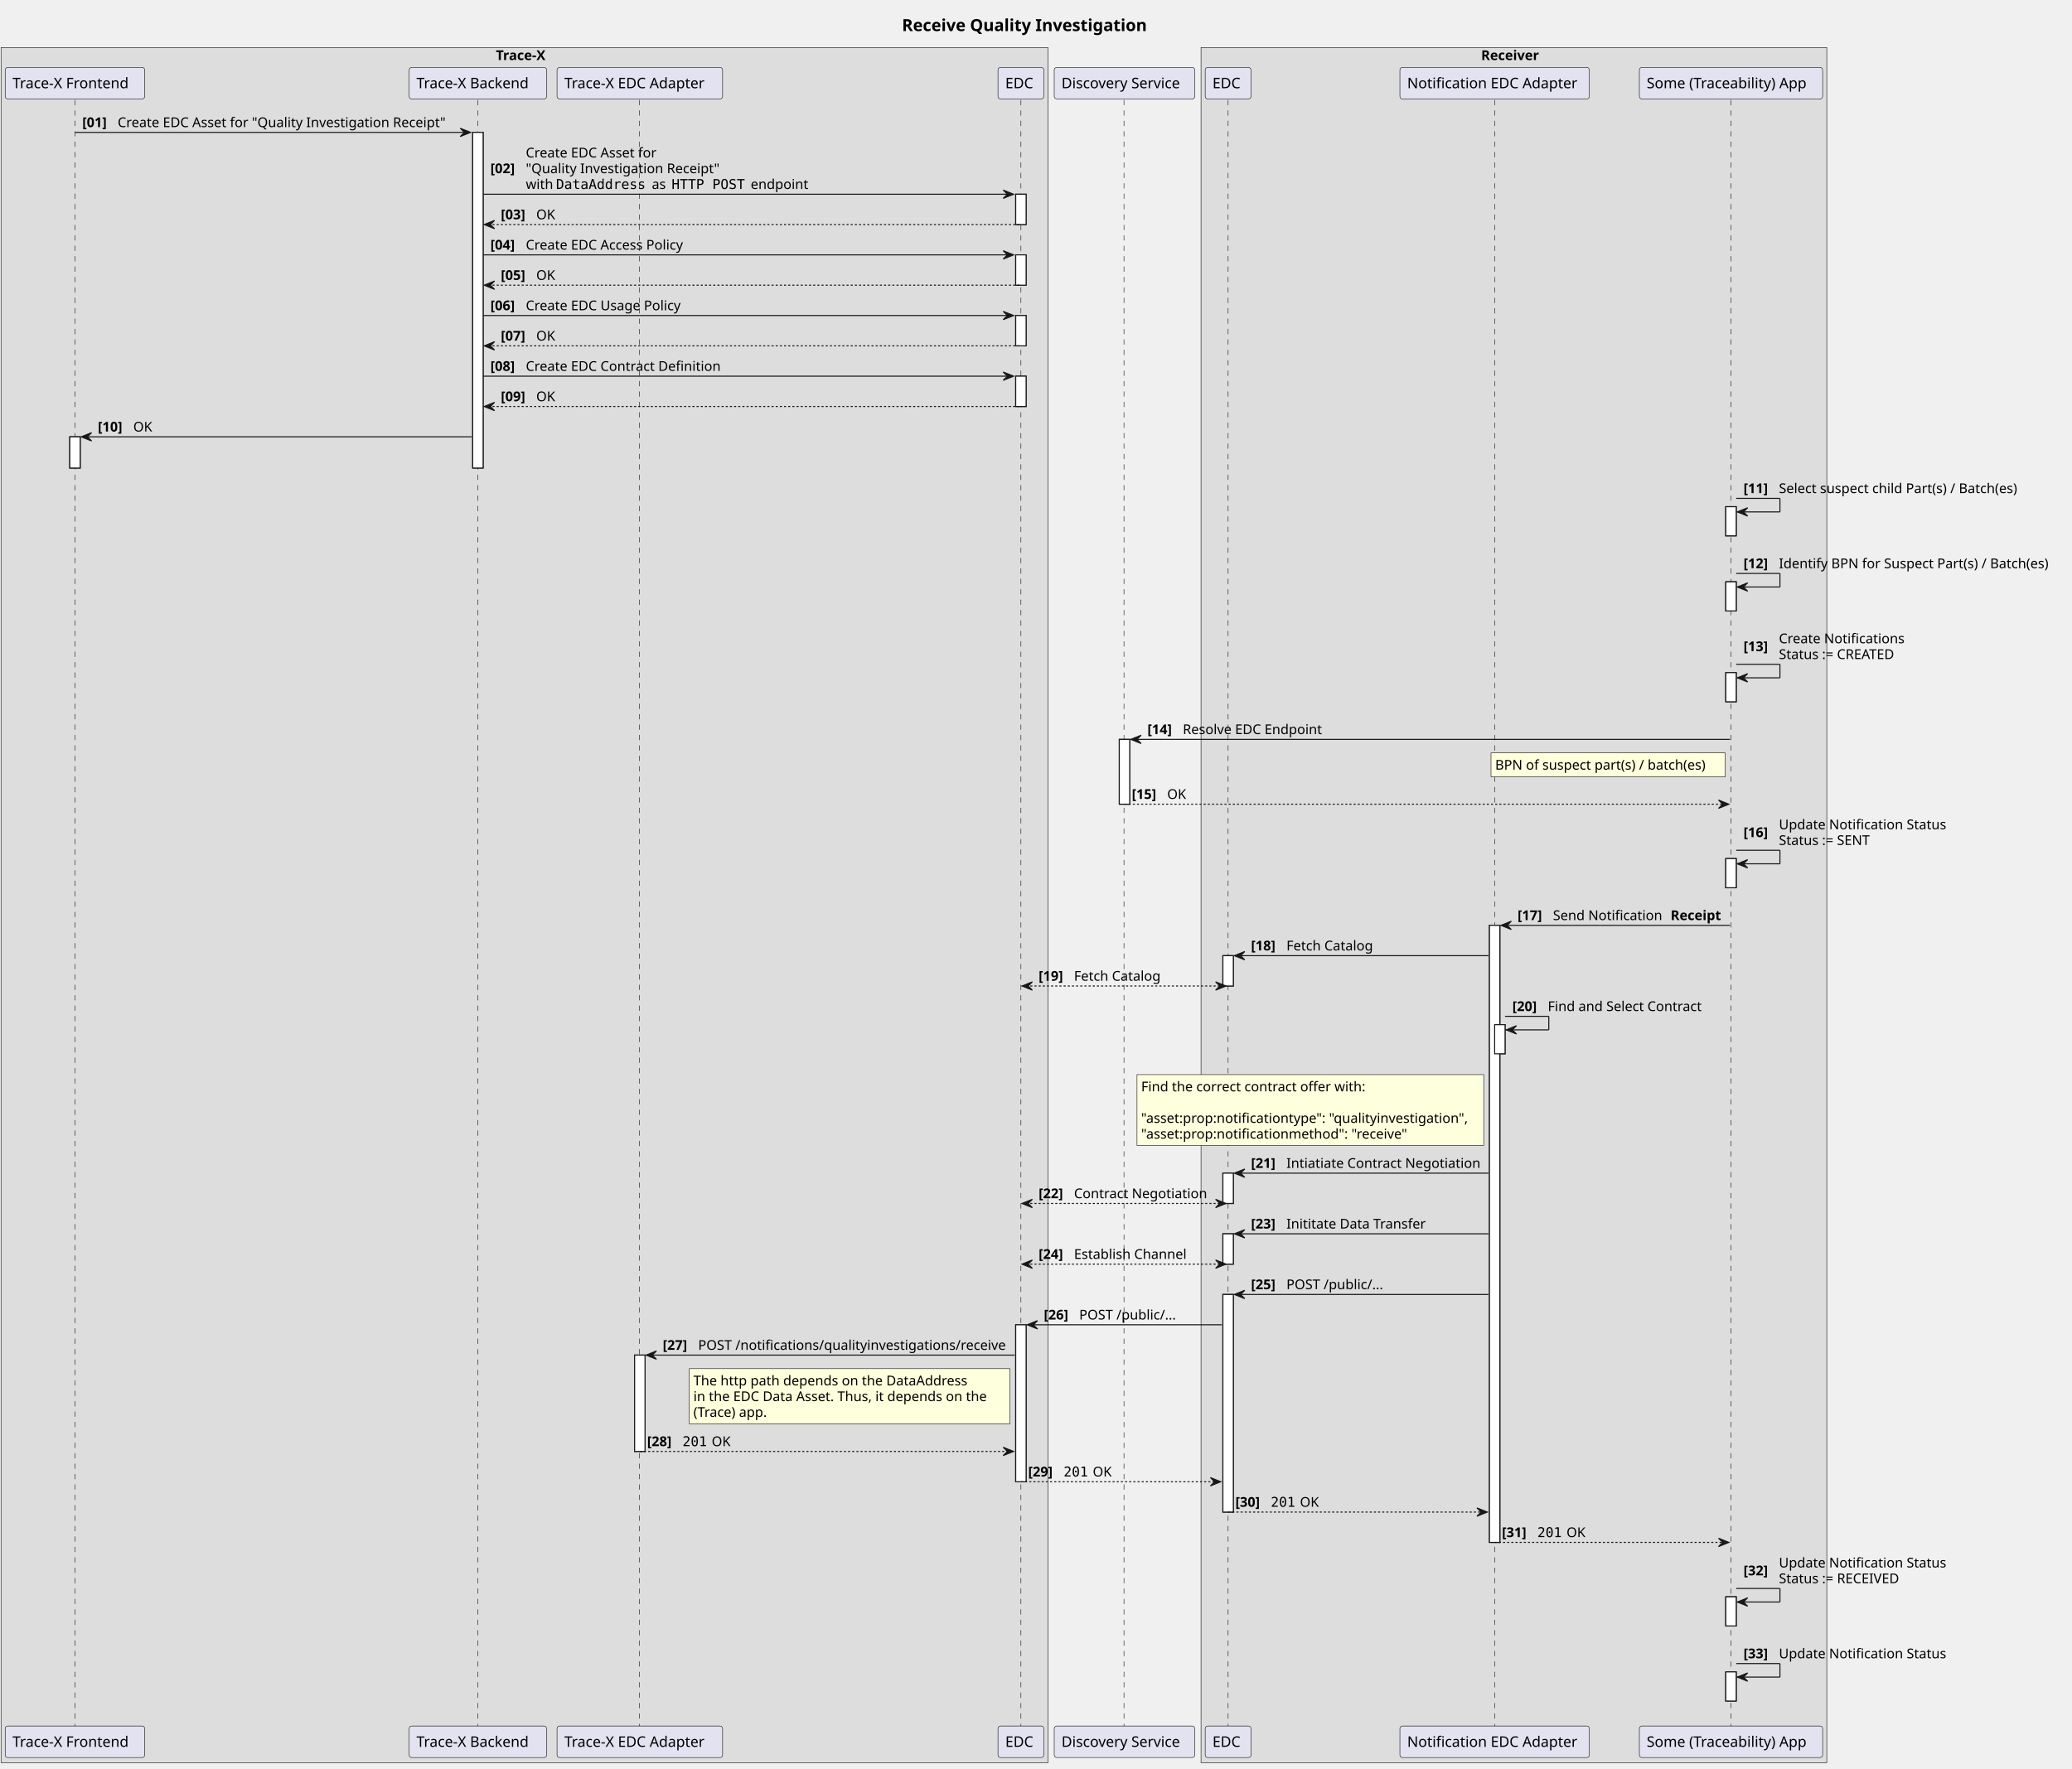
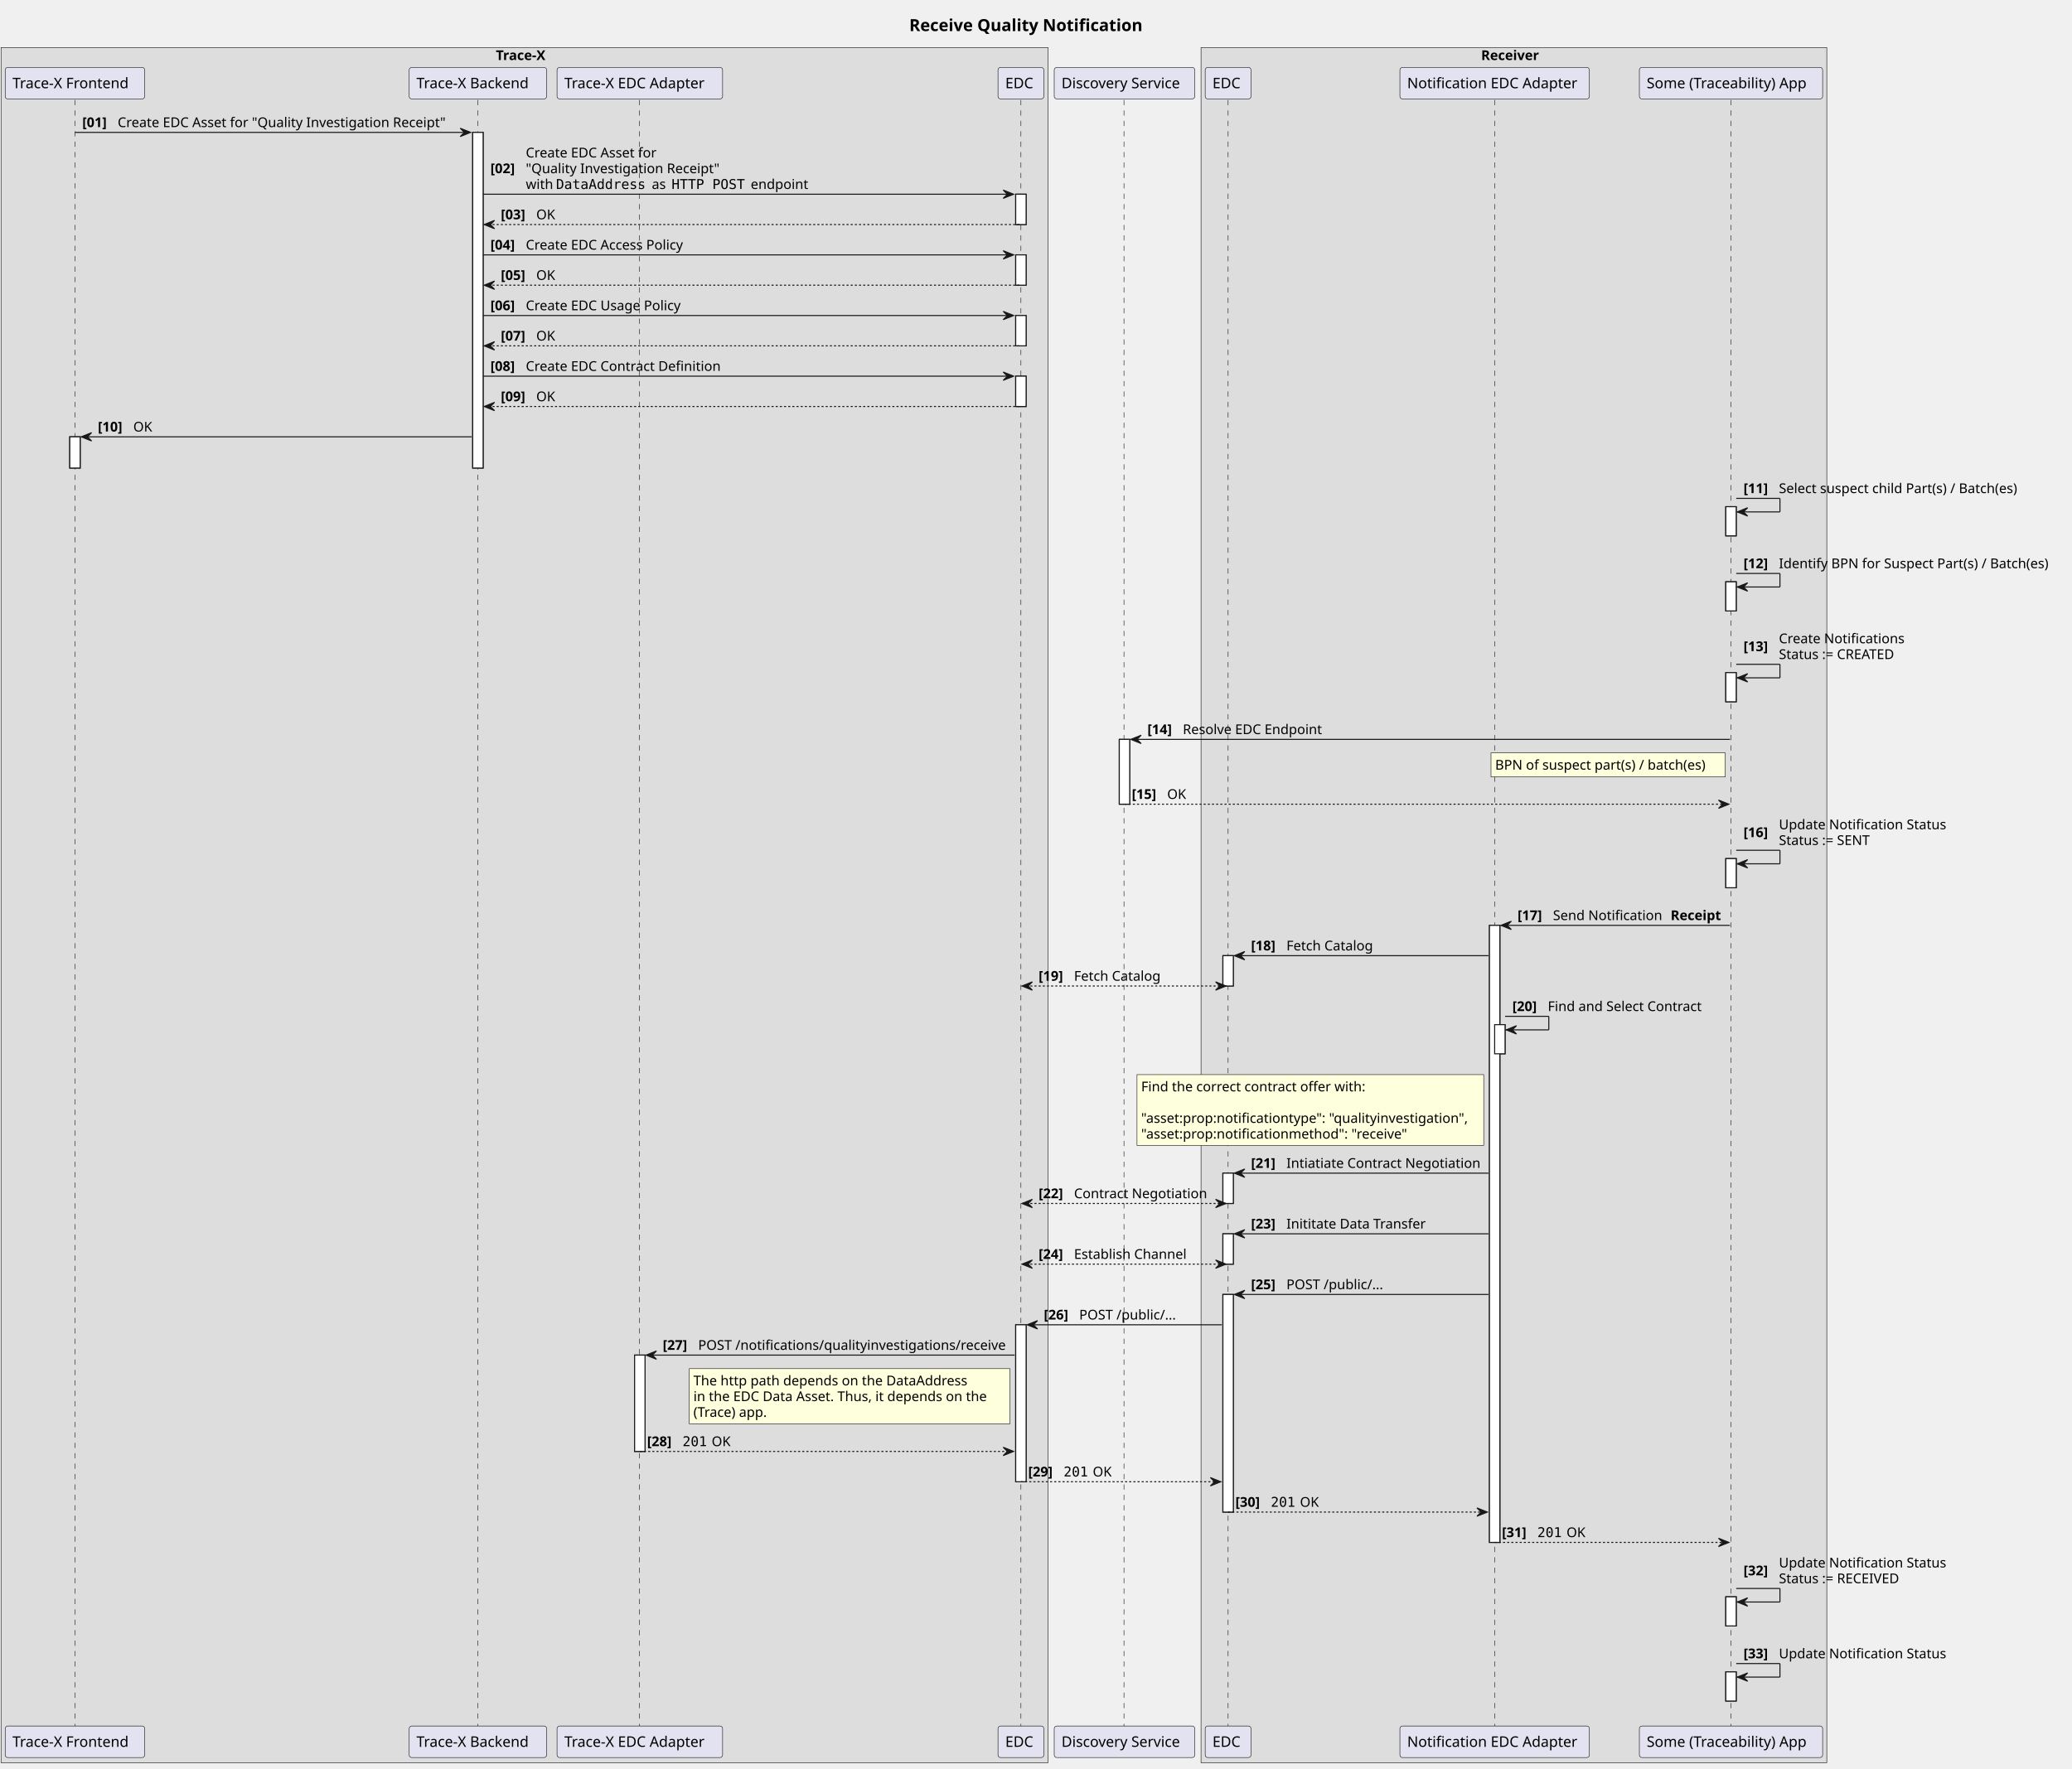
<svg xmlns="http://www.w3.org/2000/svg" contentStyleType="text/css" height="1699px" preserveAspectRatio="none" style="width:1990px;height:1699px;background:#FFFFFF;" version="1.1" viewBox="0 0 1990 1699" width="1990px" zoomAndPan="magnify">
  <defs />
  <g>
-     <text fill="#000000" font-family="sans-serif" font-size="16" font-weight="bold" lengthAdjust="spacing" textLength="257" x="866.25" y="29.852">Receive Quality Investigation</text>
+     <text fill="#000000" font-family="sans-serif" font-size="16" font-weight="bold" lengthAdjust="spacing" textLength="243" x="873.25" y="29.852">Receive Quality Notification</text>
    <rect fill="#DDDDDD" height="1647.836" style="stroke:#181818;stroke-width:0.5;" width="1005.5" x="1" y="45.625" />
    <text fill="#000000" font-family="sans-serif" font-size="13" font-weight="bold" lengthAdjust="spacing" textLength="55" x="476.25" y="57.692">Trace-X</text>
    <rect fill="#DDDDDD" height="1647.836" style="stroke:#181818;stroke-width:0.5;" width="601" x="1153.5" y="45.625" />
    <text fill="#000000" font-family="sans-serif" font-size="13" font-weight="bold" lengthAdjust="spacing" textLength="63" x="1422.5" y="57.692">Receiver</text>
    <rect fill="#FFFFFF" height="30" style="stroke:#181818;stroke-width:1.0;" width="10" x="67" y="419.648" />
    <rect fill="#FFFFFF" height="322.461" style="stroke:#181818;stroke-width:1.0;" width="10" x="454" y="127.188" />
    <rect fill="#FFFFFF" height="92.531" style="stroke:#181818;stroke-width:1.0;" width="10" x="609.5" y="1301.836" />
    <rect fill="#FFFFFF" height="29.133" style="stroke:#181818;stroke-width:1.0;" width="10" x="975.5" y="186.586" />
    <rect fill="#FFFFFF" height="29.133" style="stroke:#181818;stroke-width:1.0;" width="10" x="975.5" y="244.852" />
    <rect fill="#FFFFFF" height="29.133" style="stroke:#181818;stroke-width:1.0;" width="10" x="975.5" y="303.117" />
    <rect fill="#FFFFFF" height="29.133" style="stroke:#181818;stroke-width:1.0;" width="10" x="975.5" y="361.383" />
    <rect fill="#FFFFFF" height="150.797" style="stroke:#181818;stroke-width:1.0;" width="10" x="975.5" y="1272.703" />
    <rect fill="#FFFFFF" height="62.266" style="stroke:#181818;stroke-width:1.0;" width="10" x="1075" y="710.312" />
    <rect fill="#FFFFFF" height="29.133" style="stroke:#181818;stroke-width:1.0;" width="10" x="1174.5" y="918.109" />
    <rect fill="#FFFFFF" height="29.133" style="stroke:#181818;stroke-width:1.0;" width="10" x="1174.5" y="1127.039" />
    <rect fill="#FFFFFF" height="29.133" style="stroke:#181818;stroke-width:1.0;" width="10" x="1174.5" y="1185.305" />
    <rect fill="#FFFFFF" height="209.062" style="stroke:#181818;stroke-width:1.0;" width="10" x="1174.5" y="1243.57" />
    <rect fill="#FFFFFF" height="592.789" style="stroke:#181818;stroke-width:1.0;" width="10" x="1430.5" y="888.977" />
    <rect fill="#FFFFFF" height="28" style="stroke:#181818;stroke-width:1.0;" width="10" x="1435.5" y="984.375" />
    <rect fill="#FFFFFF" height="28" style="stroke:#181818;stroke-width:1.0;" width="10" x="1657.5" y="486.781" />
    <rect fill="#FFFFFF" height="28" style="stroke:#181818;stroke-width:1.0;" width="10" x="1657.5" y="558.914" />
    <rect fill="#FFFFFF" height="28" style="stroke:#181818;stroke-width:1.0;" width="10" x="1657.5" y="646.18" />
    <rect fill="#FFFFFF" height="28" style="stroke:#181818;stroke-width:1.0;" width="10" x="1657.5" y="824.844" />
    <rect fill="#FFFFFF" height="28" style="stroke:#181818;stroke-width:1.0;" width="10" x="1657.5" y="1534.031" />
    <rect fill="#FFFFFF" height="28" style="stroke:#181818;stroke-width:1.0;" width="10" x="1657.5" y="1606.164" />
    <line style="stroke:#181818;stroke-width:0.5;stroke-dasharray:5.0,5.0;" x1="72" x2="72" y1="96.055" y2="1659.164" />
    <line style="stroke:#181818;stroke-width:0.5;stroke-dasharray:5.0,5.0;" x1="459" x2="459" y1="96.055" y2="1659.164" />
    <line style="stroke:#181818;stroke-width:0.5;stroke-dasharray:5.0,5.0;" x1="614" x2="614" y1="96.055" y2="1659.164" />
    <line style="stroke:#181818;stroke-width:0.5;stroke-dasharray:5.0,5.0;" x1="980.5" x2="980.5" y1="96.055" y2="1659.164" />
    <line style="stroke:#181818;stroke-width:0.5;stroke-dasharray:5.0,5.0;" x1="1079.5" x2="1079.5" y1="96.055" y2="1659.164" />
    <line style="stroke:#181818;stroke-width:0.5;stroke-dasharray:5.0,5.0;" x1="1179.5" x2="1179.5" y1="96.055" y2="1659.164" />
    <line style="stroke:#181818;stroke-width:0.5;stroke-dasharray:5.0,5.0;" x1="1435.5" x2="1435.5" y1="96.055" y2="1659.164" />
    <line style="stroke:#181818;stroke-width:0.5;stroke-dasharray:5.0,5.0;" x1="1662.5" x2="1662.5" y1="96.055" y2="1659.164" />
    <rect fill="#E2E2F0" height="30.297" rx="2.5" ry="2.5" style="stroke:#181818;stroke-width:0.5;" width="134" x="5" y="64.758" />
    <text fill="#000000" font-family="sans-serif" font-size="14" lengthAdjust="spacing" textLength="120" x="12" y="84.753">Trace-X Frontend</text>
    <rect fill="#E2E2F0" height="30.297" rx="2.5" ry="2.5" style="stroke:#181818;stroke-width:0.5;" width="134" x="5" y="1658.164" />
    <text fill="#000000" font-family="sans-serif" font-size="14" lengthAdjust="spacing" textLength="120" x="12" y="1678.159">Trace-X Frontend</text>
    <rect fill="#E2E2F0" height="30.297" rx="2.5" ry="2.5" style="stroke:#181818;stroke-width:0.5;" width="132" x="393" y="64.758" />
    <text fill="#000000" font-family="sans-serif" font-size="14" lengthAdjust="spacing" textLength="118" x="400" y="84.753">Trace-X Backend</text>
    <rect fill="#E2E2F0" height="30.297" rx="2.5" ry="2.5" style="stroke:#181818;stroke-width:0.5;" width="132" x="393" y="1658.164" />
    <text fill="#000000" font-family="sans-serif" font-size="14" lengthAdjust="spacing" textLength="118" x="400" y="1678.159">Trace-X Backend</text>
    <rect fill="#E2E2F0" height="30.297" rx="2.5" ry="2.5" style="stroke:#181818;stroke-width:0.5;" width="159" x="535" y="64.758" />
    <text fill="#000000" font-family="sans-serif" font-size="14" lengthAdjust="spacing" textLength="145" x="542" y="84.753">Trace-X EDC Adapter</text>
    <rect fill="#E2E2F0" height="30.297" rx="2.5" ry="2.5" style="stroke:#181818;stroke-width:0.5;" width="159" x="535" y="1658.164" />
    <text fill="#000000" font-family="sans-serif" font-size="14" lengthAdjust="spacing" textLength="145" x="542" y="1678.159">Trace-X EDC Adapter</text>
    <rect fill="#E2E2F0" height="30.297" rx="2.5" ry="2.5" style="stroke:#181818;stroke-width:0.5;" width="44" x="958.5" y="64.758" />
    <text fill="#000000" font-family="sans-serif" font-size="14" lengthAdjust="spacing" textLength="30" x="965.5" y="84.753">EDC</text>
    <rect fill="#E2E2F0" height="30.297" rx="2.5" ry="2.5" style="stroke:#181818;stroke-width:0.5;" width="44" x="958.5" y="1658.164" />
    <text fill="#000000" font-family="sans-serif" font-size="14" lengthAdjust="spacing" textLength="30" x="965.5" y="1678.159">EDC</text>
    <rect fill="#E2E2F0" height="30.297" rx="2.5" ry="2.5" style="stroke:#181818;stroke-width:0.5;" width="135" x="1012.5" y="64.758" />
    <text fill="#000000" font-family="sans-serif" font-size="14" lengthAdjust="spacing" textLength="121" x="1019.5" y="84.753">Discovery Service</text>
    <rect fill="#E2E2F0" height="30.297" rx="2.5" ry="2.5" style="stroke:#181818;stroke-width:0.5;" width="135" x="1012.5" y="1658.164" />
    <text fill="#000000" font-family="sans-serif" font-size="14" lengthAdjust="spacing" textLength="121" x="1019.5" y="1678.159">Discovery Service</text>
    <rect fill="#E2E2F0" height="30.297" rx="2.5" ry="2.5" style="stroke:#181818;stroke-width:0.5;" width="44" x="1157.5" y="64.758" />
    <text fill="#000000" font-family="sans-serif" font-size="14" lengthAdjust="spacing" textLength="30" x="1164.5" y="84.753">EDC</text>
    <rect fill="#E2E2F0" height="30.297" rx="2.5" ry="2.5" style="stroke:#181818;stroke-width:0.5;" width="44" x="1157.5" y="1658.164" />
    <text fill="#000000" font-family="sans-serif" font-size="14" lengthAdjust="spacing" textLength="30" x="1164.5" y="1678.159">EDC</text>
    <rect fill="#E2E2F0" height="30.297" rx="2.5" ry="2.5" style="stroke:#181818;stroke-width:0.5;" width="182" x="1344.5" y="64.758" />
    <text fill="#000000" font-family="sans-serif" font-size="14" lengthAdjust="spacing" textLength="168" x="1351.5" y="84.753">Notification EDC Adapter</text>
    <rect fill="#E2E2F0" height="30.297" rx="2.5" ry="2.5" style="stroke:#181818;stroke-width:0.5;" width="182" x="1344.5" y="1658.164" />
    <text fill="#000000" font-family="sans-serif" font-size="14" lengthAdjust="spacing" textLength="168" x="1351.5" y="1678.159">Notification EDC Adapter</text>
    <rect fill="#E2E2F0" height="30.297" rx="2.5" ry="2.5" style="stroke:#181818;stroke-width:0.5;" width="176" x="1574.5" y="64.758" />
    <text fill="#000000" font-family="sans-serif" font-size="14" lengthAdjust="spacing" textLength="162" x="1581.5" y="84.753">Some (Traceability) App</text>
    <rect fill="#E2E2F0" height="30.297" rx="2.5" ry="2.5" style="stroke:#181818;stroke-width:0.5;" width="176" x="1574.5" y="1658.164" />
    <text fill="#000000" font-family="sans-serif" font-size="14" lengthAdjust="spacing" textLength="162" x="1581.5" y="1678.159">Some (Traceability) App</text>
    <rect fill="#FFFFFF" height="30" style="stroke:#181818;stroke-width:1.0;" width="10" x="67" y="419.648" />
    <rect fill="#FFFFFF" height="322.461" style="stroke:#181818;stroke-width:1.0;" width="10" x="454" y="127.188" />
    <rect fill="#FFFFFF" height="92.531" style="stroke:#181818;stroke-width:1.0;" width="10" x="609.5" y="1301.836" />
    <rect fill="#FFFFFF" height="29.133" style="stroke:#181818;stroke-width:1.0;" width="10" x="975.5" y="186.586" />
    <rect fill="#FFFFFF" height="29.133" style="stroke:#181818;stroke-width:1.0;" width="10" x="975.5" y="244.852" />
    <rect fill="#FFFFFF" height="29.133" style="stroke:#181818;stroke-width:1.0;" width="10" x="975.5" y="303.117" />
    <rect fill="#FFFFFF" height="29.133" style="stroke:#181818;stroke-width:1.0;" width="10" x="975.5" y="361.383" />
    <rect fill="#FFFFFF" height="150.797" style="stroke:#181818;stroke-width:1.0;" width="10" x="975.5" y="1272.703" />
    <rect fill="#FFFFFF" height="62.266" style="stroke:#181818;stroke-width:1.0;" width="10" x="1075" y="710.312" />
    <rect fill="#FFFFFF" height="29.133" style="stroke:#181818;stroke-width:1.0;" width="10" x="1174.5" y="918.109" />
    <rect fill="#FFFFFF" height="29.133" style="stroke:#181818;stroke-width:1.0;" width="10" x="1174.5" y="1127.039" />
    <rect fill="#FFFFFF" height="29.133" style="stroke:#181818;stroke-width:1.0;" width="10" x="1174.5" y="1185.305" />
    <rect fill="#FFFFFF" height="209.062" style="stroke:#181818;stroke-width:1.0;" width="10" x="1174.5" y="1243.57" />
    <rect fill="#FFFFFF" height="592.789" style="stroke:#181818;stroke-width:1.0;" width="10" x="1430.5" y="888.977" />
    <rect fill="#FFFFFF" height="28" style="stroke:#181818;stroke-width:1.0;" width="10" x="1435.5" y="984.375" />
    <rect fill="#FFFFFF" height="28" style="stroke:#181818;stroke-width:1.0;" width="10" x="1657.5" y="486.781" />
    <rect fill="#FFFFFF" height="28" style="stroke:#181818;stroke-width:1.0;" width="10" x="1657.5" y="558.914" />
    <rect fill="#FFFFFF" height="28" style="stroke:#181818;stroke-width:1.0;" width="10" x="1657.5" y="646.18" />
    <rect fill="#FFFFFF" height="28" style="stroke:#181818;stroke-width:1.0;" width="10" x="1657.5" y="824.844" />
    <rect fill="#FFFFFF" height="28" style="stroke:#181818;stroke-width:1.0;" width="10" x="1657.5" y="1534.031" />
    <rect fill="#FFFFFF" height="28" style="stroke:#181818;stroke-width:1.0;" width="10" x="1657.5" y="1606.164" />
    <polygon fill="#181818" points="442,123.188,452,127.188,442,131.188,446,127.188" style="stroke:#181818;stroke-width:1.0;" />
    <line style="stroke:#181818;stroke-width:1.0;" x1="72" x2="448" y1="127.188" y2="127.188" />
    <text fill="#000000" font-family="sans-serif" font-size="13" font-weight="bold" lengthAdjust="spacing" textLength="30" x="79" y="122.122">[01]</text>
    <text fill="#000000" font-family="sans-serif" font-size="13" lengthAdjust="spacing" textLength="329" x="113" y="122.122">Create EDC Asset for "Quality Investigation Receipt"</text>
    <polygon fill="#181818" points="963.5,182.586,973.5,186.586,963.5,190.586,967.5,186.586" style="stroke:#181818;stroke-width:1.0;" />
    <line style="stroke:#181818;stroke-width:1.0;" x1="464" x2="969.5" y1="186.586" y2="186.586" />
    <text fill="#000000" font-family="sans-serif" font-size="13" font-weight="bold" lengthAdjust="spacing" textLength="30" x="471" y="166.387">[02]</text>
    <text fill="#000000" font-family="sans-serif" font-size="13" lengthAdjust="spacing" textLength="135" x="505" y="151.254">Create EDC Asset for</text>
    <text fill="#000000" font-family="sans-serif" font-size="13" lengthAdjust="spacing" textLength="190" x="505" y="166.387">"Quality Investigation Receipt"</text>
    <text fill="#000000" font-family="sans-serif" font-size="13" lengthAdjust="spacing" textLength="25" x="505" y="181.52">with</text>
    <text fill="#000000" font-family="monospace" font-size="13" lengthAdjust="spacing" textLength="88" x="534" y="181.52">DataAddress</text>
    <text fill="#000000" font-family="sans-serif" font-size="13" lengthAdjust="spacing" textLength="15" x="626" y="181.52">as</text>
    <text fill="#000000" font-family="monospace" font-size="13" lengthAdjust="spacing" textLength="72" x="645" y="181.52">HTTP POST</text>
    <text fill="#000000" font-family="sans-serif" font-size="13" lengthAdjust="spacing" textLength="56" x="721" y="181.52">endpoint</text>
    <polygon fill="#181818" points="475,211.719,465,215.719,475,219.719,471,215.719" style="stroke:#181818;stroke-width:1.0;" />
    <line style="stroke:#181818;stroke-width:1.0;stroke-dasharray:2.0,2.0;" x1="469" x2="979.5" y1="215.719" y2="215.719" />
    <text fill="#000000" font-family="sans-serif" font-size="13" font-weight="bold" lengthAdjust="spacing" textLength="30" x="481" y="210.653">[03]</text>
    <text fill="#000000" font-family="sans-serif" font-size="13" lengthAdjust="spacing" textLength="18" x="515" y="210.653">OK</text>
    <polygon fill="#181818" points="963.5,240.852,973.5,244.852,963.5,248.852,967.5,244.852" style="stroke:#181818;stroke-width:1.0;" />
    <line style="stroke:#181818;stroke-width:1.0;" x1="464" x2="969.5" y1="244.852" y2="244.852" />
    <text fill="#000000" font-family="sans-serif" font-size="13" font-weight="bold" lengthAdjust="spacing" textLength="30" x="471" y="239.786">[04]</text>
    <text fill="#000000" font-family="sans-serif" font-size="13" lengthAdjust="spacing" textLength="163" x="505" y="239.786">Create EDC Access Policy</text>
    <polygon fill="#181818" points="475,269.984,465,273.984,475,277.984,471,273.984" style="stroke:#181818;stroke-width:1.0;" />
    <line style="stroke:#181818;stroke-width:1.0;stroke-dasharray:2.0,2.0;" x1="469" x2="979.5" y1="273.984" y2="273.984" />
    <text fill="#000000" font-family="sans-serif" font-size="13" font-weight="bold" lengthAdjust="spacing" textLength="30" x="481" y="268.918">[05]</text>
    <text fill="#000000" font-family="sans-serif" font-size="13" lengthAdjust="spacing" textLength="18" x="515" y="268.918">OK</text>
    <polygon fill="#181818" points="963.5,299.117,973.5,303.117,963.5,307.117,967.5,303.117" style="stroke:#181818;stroke-width:1.0;" />
    <line style="stroke:#181818;stroke-width:1.0;" x1="464" x2="969.5" y1="303.117" y2="303.117" />
    <text fill="#000000" font-family="sans-serif" font-size="13" font-weight="bold" lengthAdjust="spacing" textLength="30" x="471" y="298.051">[06]</text>
    <text fill="#000000" font-family="sans-serif" font-size="13" lengthAdjust="spacing" textLength="159" x="505" y="298.051">Create EDC Usage Policy</text>
    <polygon fill="#181818" points="475,328.25,465,332.25,475,336.25,471,332.25" style="stroke:#181818;stroke-width:1.0;" />
    <line style="stroke:#181818;stroke-width:1.0;stroke-dasharray:2.0,2.0;" x1="469" x2="979.5" y1="332.25" y2="332.25" />
    <text fill="#000000" font-family="sans-serif" font-size="13" font-weight="bold" lengthAdjust="spacing" textLength="30" x="481" y="327.184">[07]</text>
    <text fill="#000000" font-family="sans-serif" font-size="13" lengthAdjust="spacing" textLength="18" x="515" y="327.184">OK</text>
    <polygon fill="#181818" points="963.5,357.383,973.5,361.383,963.5,365.383,967.5,361.383" style="stroke:#181818;stroke-width:1.0;" />
    <line style="stroke:#181818;stroke-width:1.0;" x1="464" x2="969.5" y1="361.383" y2="361.383" />
    <text fill="#000000" font-family="sans-serif" font-size="13" font-weight="bold" lengthAdjust="spacing" textLength="30" x="471" y="356.317">[08]</text>
    <text fill="#000000" font-family="sans-serif" font-size="13" lengthAdjust="spacing" textLength="197" x="505" y="356.317">Create EDC Contract Definition</text>
    <polygon fill="#181818" points="475,386.516,465,390.516,475,394.516,471,390.516" style="stroke:#181818;stroke-width:1.0;" />
    <line style="stroke:#181818;stroke-width:1.0;stroke-dasharray:2.0,2.0;" x1="469" x2="979.5" y1="390.516" y2="390.516" />
    <text fill="#000000" font-family="sans-serif" font-size="13" font-weight="bold" lengthAdjust="spacing" textLength="30" x="481" y="385.45">[09]</text>
    <text fill="#000000" font-family="sans-serif" font-size="13" lengthAdjust="spacing" textLength="18" x="515" y="385.45">OK</text>
    <polygon fill="#181818" points="88,415.648,78,419.648,88,423.648,84,419.648" style="stroke:#181818;stroke-width:1.0;" />
    <line style="stroke:#181818;stroke-width:1.0;" x1="82" x2="453" y1="419.648" y2="419.648" />
    <text fill="#000000" font-family="sans-serif" font-size="13" font-weight="bold" lengthAdjust="spacing" textLength="30" x="94" y="414.582">[10]</text>
    <text fill="#000000" font-family="sans-serif" font-size="13" lengthAdjust="spacing" textLength="18" x="128" y="414.582">OK</text>
    <line style="stroke:#181818;stroke-width:1.0;" x1="1667.5" x2="1709.5" y1="478.781" y2="478.781" />
    <line style="stroke:#181818;stroke-width:1.0;" x1="1709.5" x2="1709.5" y1="478.781" y2="491.781" />
    <line style="stroke:#181818;stroke-width:1.0;" x1="1668.5" x2="1709.5" y1="491.781" y2="491.781" />
    <polygon fill="#181818" points="1678.5,487.781,1668.5,491.781,1678.5,495.781,1674.5,491.781" style="stroke:#181818;stroke-width:1.0;" />
    <text fill="#000000" font-family="sans-serif" font-size="13" font-weight="bold" lengthAdjust="spacing" textLength="30" x="1674.5" y="473.715">[11]</text>
    <text fill="#000000" font-family="sans-serif" font-size="13" lengthAdjust="spacing" textLength="248" x="1708.5" y="473.715">Select suspect child Part(s) / Batch(es)</text>
    <line style="stroke:#181818;stroke-width:1.0;" x1="1667.5" x2="1709.5" y1="550.914" y2="550.914" />
    <line style="stroke:#181818;stroke-width:1.0;" x1="1709.5" x2="1709.5" y1="550.914" y2="563.914" />
    <line style="stroke:#181818;stroke-width:1.0;" x1="1668.5" x2="1709.5" y1="563.914" y2="563.914" />
    <polygon fill="#181818" points="1678.5,559.914,1668.5,563.914,1678.5,567.914,1674.5,563.914" style="stroke:#181818;stroke-width:1.0;" />
    <text fill="#000000" font-family="sans-serif" font-size="13" font-weight="bold" lengthAdjust="spacing" textLength="30" x="1674.5" y="545.848">[12]</text>
    <text fill="#000000" font-family="sans-serif" font-size="13" lengthAdjust="spacing" textLength="275" x="1708.5" y="545.848">Identify BPN for Suspect Part(s) / Batch(es)</text>
    <line style="stroke:#181818;stroke-width:1.0;" x1="1667.5" x2="1709.5" y1="638.18" y2="638.18" />
    <line style="stroke:#181818;stroke-width:1.0;" x1="1709.5" x2="1709.5" y1="638.18" y2="651.18" />
    <line style="stroke:#181818;stroke-width:1.0;" x1="1668.5" x2="1709.5" y1="651.18" y2="651.18" />
    <polygon fill="#181818" points="1678.5,647.18,1668.5,651.18,1678.5,655.18,1674.5,651.18" style="stroke:#181818;stroke-width:1.0;" />
    <text fill="#000000" font-family="sans-serif" font-size="13" font-weight="bold" lengthAdjust="spacing" textLength="30" x="1674.5" y="625.547">[13]</text>
    <text fill="#000000" font-family="sans-serif" font-size="13" lengthAdjust="spacing" textLength="126" x="1708.5" y="617.981">Create Notifications</text>
    <text fill="#000000" font-family="sans-serif" font-size="13" lengthAdjust="spacing" textLength="124" x="1708.5" y="633.114">Status := CREATED</text>
    <polygon fill="#181818" points="1096,706.312,1086,710.312,1096,714.312,1092,710.312" style="stroke:#181818;stroke-width:1.0;" />
    <line style="stroke:#181818;stroke-width:1.0;" x1="1090" x2="1661.5" y1="710.312" y2="710.312" />
    <text fill="#000000" font-family="sans-serif" font-size="13" font-weight="bold" lengthAdjust="spacing" textLength="30" x="1102" y="705.247">[14]</text>
    <text fill="#000000" font-family="sans-serif" font-size="13" lengthAdjust="spacing" textLength="140" x="1136" y="705.247">Resolve EDC Endpoint</text>
    <rect fill="#FEFFDD" height="23" style="stroke:#181818;stroke-width:0.5;" width="225" x="1432" y="723.312" />
    <text fill="#000000" font-family="sans-serif" font-size="13" lengthAdjust="spacing" textLength="217" x="1436" y="739.379">BPN of suspect part(s) / batch(es)</text>
    <polygon fill="#181818" points="1650.5,768.578,1660.5,772.578,1650.5,776.578,1654.5,772.578" style="stroke:#181818;stroke-width:1.0;" />
    <line style="stroke:#181818;stroke-width:1.0;stroke-dasharray:2.0,2.0;" x1="1080" x2="1656.5" y1="772.578" y2="772.578" />
    <text fill="#000000" font-family="sans-serif" font-size="13" font-weight="bold" lengthAdjust="spacing" textLength="30" x="1087" y="767.512">[15]</text>
    <text fill="#000000" font-family="sans-serif" font-size="13" lengthAdjust="spacing" textLength="18" x="1121" y="767.512">OK</text>
    <line style="stroke:#181818;stroke-width:1.0;" x1="1667.5" x2="1709.5" y1="816.844" y2="816.844" />
    <line style="stroke:#181818;stroke-width:1.0;" x1="1709.5" x2="1709.5" y1="816.844" y2="829.844" />
    <line style="stroke:#181818;stroke-width:1.0;" x1="1668.5" x2="1709.5" y1="829.844" y2="829.844" />
    <polygon fill="#181818" points="1678.5,825.844,1668.5,829.844,1678.5,833.844,1674.5,829.844" style="stroke:#181818;stroke-width:1.0;" />
    <text fill="#000000" font-family="sans-serif" font-size="13" font-weight="bold" lengthAdjust="spacing" textLength="30" x="1674.5" y="804.211">[16]</text>
    <text fill="#000000" font-family="sans-serif" font-size="13" lengthAdjust="spacing" textLength="169" x="1708.5" y="796.645">Update Notification Status</text>
    <text fill="#000000" font-family="sans-serif" font-size="13" lengthAdjust="spacing" textLength="99" x="1708.5" y="811.778">Status := SENT</text>
    <polygon fill="#181818" points="1451.5,884.977,1441.5,888.977,1451.5,892.977,1447.5,888.977" style="stroke:#181818;stroke-width:1.0;" />
    <line style="stroke:#181818;stroke-width:1.0;" x1="1445.5" x2="1661.5" y1="888.977" y2="888.977" />
    <text fill="#000000" font-family="sans-serif" font-size="13" font-weight="bold" lengthAdjust="spacing" textLength="30" x="1457.5" y="883.911">[17]</text>
    <text fill="#000000" font-family="sans-serif" font-size="13" lengthAdjust="spacing" textLength="109" x="1491.5" y="883.911">Send Notification</text>
    <text fill="#000000" font-family="sans-serif" font-size="13" font-weight="bold" lengthAdjust="spacing" textLength="56" x="1604.5" y="883.911">Receipt</text>
    <polygon fill="#181818" points="1195.5,914.109,1185.5,918.109,1195.5,922.109,1191.5,918.109" style="stroke:#181818;stroke-width:1.0;" />
    <line style="stroke:#181818;stroke-width:1.0;" x1="1189.5" x2="1429.5" y1="918.109" y2="918.109" />
    <text fill="#000000" font-family="sans-serif" font-size="13" font-weight="bold" lengthAdjust="spacing" textLength="30" x="1201.5" y="913.043">[18]</text>
    <text fill="#000000" font-family="sans-serif" font-size="13" lengthAdjust="spacing" textLength="88" x="1235.5" y="913.043">Fetch Catalog</text>
    <polygon fill="#181818" points="991.5,943.242,981.5,947.242,991.5,951.242,987.5,947.242" style="stroke:#181818;stroke-width:1.0;" />
    <polygon fill="#181818" points="1167.5,943.242,1177.5,947.242,1167.5,951.242,1171.5,947.242" style="stroke:#181818;stroke-width:1.0;" />
    <line style="stroke:#181818;stroke-width:1.0;stroke-dasharray:2.0,2.0;" x1="985.5" x2="1173.5" y1="947.242" y2="947.242" />
    <text fill="#000000" font-family="sans-serif" font-size="13" font-weight="bold" lengthAdjust="spacing" textLength="30" x="997.5" y="942.176">[19]</text>
    <text fill="#000000" font-family="sans-serif" font-size="13" lengthAdjust="spacing" textLength="88" x="1031.5" y="942.176">Fetch Catalog</text>
    <line style="stroke:#181818;stroke-width:1.0;" x1="1445.5" x2="1487.5" y1="976.375" y2="976.375" />
    <line style="stroke:#181818;stroke-width:1.0;" x1="1487.5" x2="1487.5" y1="976.375" y2="989.375" />
    <line style="stroke:#181818;stroke-width:1.0;" x1="1446.5" x2="1487.5" y1="989.375" y2="989.375" />
    <polygon fill="#181818" points="1456.5,985.375,1446.5,989.375,1456.5,993.375,1452.5,989.375" style="stroke:#181818;stroke-width:1.0;" />
    <text fill="#000000" font-family="sans-serif" font-size="13" font-weight="bold" lengthAdjust="spacing" textLength="30" x="1452.5" y="971.309">[20]</text>
    <text fill="#000000" font-family="sans-serif" font-size="13" lengthAdjust="spacing" textLength="157" x="1486.5" y="971.309">Find and Select Contract</text>
    <rect fill="#FEFFDD" height="68" style="stroke:#181818;stroke-width:0.5;" width="333" x="1092" y="1032.375" />
    <text fill="#000000" font-family="sans-serif" font-size="13" lengthAdjust="spacing" textLength="223" x="1096" y="1048.442">Find the correct contract offer with:</text>
    <text fill="#000000" font-family="sans-serif" font-size="13" lengthAdjust="spacing" textLength="4" x="1096" y="1063.575"> </text>
    <text fill="#000000" font-family="sans-serif" font-size="13" lengthAdjust="spacing" textLength="325" x="1096" y="1078.707">"asset:prop:notificationtype": "qualityinvestigation",</text>
    <text fill="#000000" font-family="sans-serif" font-size="13" lengthAdjust="spacing" textLength="266" x="1096" y="1093.84">"asset:prop:notificationmethod": "receive"</text>
    <polygon fill="#181818" points="1195.5,1123.039,1185.5,1127.039,1195.5,1131.039,1191.5,1127.039" style="stroke:#181818;stroke-width:1.0;" />
    <line style="stroke:#181818;stroke-width:1.0;" x1="1189.5" x2="1429.5" y1="1127.039" y2="1127.039" />
    <text fill="#000000" font-family="sans-serif" font-size="13" font-weight="bold" lengthAdjust="spacing" textLength="30" x="1201.5" y="1121.973">[21]</text>
    <text fill="#000000" font-family="sans-serif" font-size="13" lengthAdjust="spacing" textLength="193" x="1235.5" y="1121.973">Intiatiate Contract Negotiation</text>
    <polygon fill="#181818" points="991.5,1152.172,981.5,1156.172,991.5,1160.172,987.5,1156.172" style="stroke:#181818;stroke-width:1.0;" />
    <polygon fill="#181818" points="1167.5,1152.172,1177.5,1156.172,1167.5,1160.172,1171.5,1156.172" style="stroke:#181818;stroke-width:1.0;" />
    <line style="stroke:#181818;stroke-width:1.0;stroke-dasharray:2.0,2.0;" x1="985.5" x2="1173.5" y1="1156.172" y2="1156.172" />
    <text fill="#000000" font-family="sans-serif" font-size="13" font-weight="bold" lengthAdjust="spacing" textLength="30" x="997.5" y="1151.106">[22]</text>
    <text fill="#000000" font-family="sans-serif" font-size="13" lengthAdjust="spacing" textLength="133" x="1031.5" y="1151.106">Contract Negotiation</text>
    <polygon fill="#181818" points="1195.5,1181.305,1185.5,1185.305,1195.5,1189.305,1191.5,1185.305" style="stroke:#181818;stroke-width:1.0;" />
    <line style="stroke:#181818;stroke-width:1.0;" x1="1189.5" x2="1429.5" y1="1185.305" y2="1185.305" />
    <text fill="#000000" font-family="sans-serif" font-size="13" font-weight="bold" lengthAdjust="spacing" textLength="30" x="1201.5" y="1180.239">[23]</text>
    <text fill="#000000" font-family="sans-serif" font-size="13" lengthAdjust="spacing" textLength="139" x="1235.5" y="1180.239">Inititate Data Transfer</text>
    <polygon fill="#181818" points="991.5,1210.438,981.5,1214.438,991.5,1218.438,987.5,1214.438" style="stroke:#181818;stroke-width:1.0;" />
    <polygon fill="#181818" points="1167.5,1210.438,1177.5,1214.438,1167.5,1218.438,1171.5,1214.438" style="stroke:#181818;stroke-width:1.0;" />
    <line style="stroke:#181818;stroke-width:1.0;stroke-dasharray:2.0,2.0;" x1="985.5" x2="1173.5" y1="1214.438" y2="1214.438" />
    <text fill="#000000" font-family="sans-serif" font-size="13" font-weight="bold" lengthAdjust="spacing" textLength="30" x="997.5" y="1209.372">[24]</text>
    <text fill="#000000" font-family="sans-serif" font-size="13" lengthAdjust="spacing" textLength="113" x="1031.5" y="1209.372">Establish Channel</text>
    <polygon fill="#181818" points="1195.5,1239.57,1185.5,1243.57,1195.5,1247.57,1191.5,1243.57" style="stroke:#181818;stroke-width:1.0;" />
    <line style="stroke:#181818;stroke-width:1.0;" x1="1189.5" x2="1429.5" y1="1243.57" y2="1243.57" />
    <text fill="#000000" font-family="sans-serif" font-size="13" font-weight="bold" lengthAdjust="spacing" textLength="30" x="1201.5" y="1238.504">[25]</text>
    <text fill="#000000" font-family="sans-serif" font-size="13" lengthAdjust="spacing" textLength="95" x="1235.5" y="1238.504">POST /public/...</text>
    <polygon fill="#181818" points="996.5,1268.703,986.5,1272.703,996.5,1276.703,992.5,1272.703" style="stroke:#181818;stroke-width:1.0;" />
    <line style="stroke:#181818;stroke-width:1.0;" x1="990.5" x2="1173.5" y1="1272.703" y2="1272.703" />
    <text fill="#000000" font-family="sans-serif" font-size="13" font-weight="bold" lengthAdjust="spacing" textLength="30" x="1002.5" y="1267.637">[26]</text>
    <text fill="#000000" font-family="sans-serif" font-size="13" lengthAdjust="spacing" textLength="95" x="1036.5" y="1267.637">POST /public/...</text>
    <polygon fill="#181818" points="630.5,1297.836,620.5,1301.836,630.5,1305.836,626.5,1301.836" style="stroke:#181818;stroke-width:1.0;" />
    <line style="stroke:#181818;stroke-width:1.0;" x1="624.5" x2="974.5" y1="1301.836" y2="1301.836" />
    <text fill="#000000" font-family="sans-serif" font-size="13" font-weight="bold" lengthAdjust="spacing" textLength="30" x="636.5" y="1296.77">[27]</text>
    <text fill="#000000" font-family="sans-serif" font-size="13" lengthAdjust="spacing" textLength="303" x="670.5" y="1296.77">POST /notifications/qualityinvestigations/receive</text>
    <rect fill="#FEFFDD" height="53" style="stroke:#181818;stroke-width:0.5;" width="308" x="662" y="1314.836" />
    <text fill="#000000" font-family="sans-serif" font-size="13" lengthAdjust="spacing" textLength="277" x="666" y="1330.903">The http path depends on the DataAddress</text>
    <text fill="#000000" font-family="sans-serif" font-size="13" lengthAdjust="spacing" textLength="300" x="666" y="1346.036">in the EDC Data Asset. Thus, it depends on the</text>
    <text fill="#000000" font-family="sans-serif" font-size="13" lengthAdjust="spacing" textLength="77" x="666" y="1361.168">(Trace) app.</text>
    <polygon fill="#181818" points="963.5,1390.367,973.5,1394.367,963.5,1398.367,967.5,1394.367" style="stroke:#181818;stroke-width:1.0;" />
    <line style="stroke:#181818;stroke-width:1.0;stroke-dasharray:2.0,2.0;" x1="614.5" x2="969.5" y1="1394.367" y2="1394.367" />
    <text fill="#000000" font-family="sans-serif" font-size="13" font-weight="bold" lengthAdjust="spacing" textLength="30" x="621.5" y="1389.301">[28]</text>
    <text fill="#000000" font-family="monospace" font-size="13" lengthAdjust="spacing" textLength="24" x="655.5" y="1389.301">201</text>
    <text fill="#000000" font-family="sans-serif" font-size="13" lengthAdjust="spacing" textLength="18" x="683.5" y="1389.301">OK</text>
    <polygon fill="#181818" points="1162.5,1419.5,1172.5,1423.5,1162.5,1427.5,1166.5,1423.5" style="stroke:#181818;stroke-width:1.0;" />
    <line style="stroke:#181818;stroke-width:1.0;stroke-dasharray:2.0,2.0;" x1="980.5" x2="1168.5" y1="1423.5" y2="1423.5" />
    <text fill="#000000" font-family="sans-serif" font-size="13" font-weight="bold" lengthAdjust="spacing" textLength="30" x="987.5" y="1418.434">[29]</text>
    <text fill="#000000" font-family="monospace" font-size="13" lengthAdjust="spacing" textLength="24" x="1021.5" y="1418.434">201</text>
    <text fill="#000000" font-family="sans-serif" font-size="13" lengthAdjust="spacing" textLength="18" x="1049.5" y="1418.434">OK</text>
    <polygon fill="#181818" points="1418.5,1448.633,1428.5,1452.633,1418.5,1456.633,1422.5,1452.633" style="stroke:#181818;stroke-width:1.0;" />
    <line style="stroke:#181818;stroke-width:1.0;stroke-dasharray:2.0,2.0;" x1="1179.5" x2="1424.5" y1="1452.633" y2="1452.633" />
    <text fill="#000000" font-family="sans-serif" font-size="13" font-weight="bold" lengthAdjust="spacing" textLength="30" x="1186.5" y="1447.567">[30]</text>
    <text fill="#000000" font-family="monospace" font-size="13" lengthAdjust="spacing" textLength="24" x="1220.5" y="1447.567">201</text>
    <text fill="#000000" font-family="sans-serif" font-size="13" lengthAdjust="spacing" textLength="18" x="1248.5" y="1447.567">OK</text>
    <polygon fill="#181818" points="1650.5,1477.766,1660.5,1481.766,1650.5,1485.766,1654.5,1481.766" style="stroke:#181818;stroke-width:1.0;" />
    <line style="stroke:#181818;stroke-width:1.0;stroke-dasharray:2.0,2.0;" x1="1435.5" x2="1656.5" y1="1481.766" y2="1481.766" />
    <text fill="#000000" font-family="sans-serif" font-size="13" font-weight="bold" lengthAdjust="spacing" textLength="30" x="1442.5" y="1476.7">[31]</text>
    <text fill="#000000" font-family="monospace" font-size="13" lengthAdjust="spacing" textLength="24" x="1476.5" y="1476.7">201</text>
    <text fill="#000000" font-family="sans-serif" font-size="13" lengthAdjust="spacing" textLength="18" x="1504.5" y="1476.7">OK</text>
    <line style="stroke:#181818;stroke-width:1.0;" x1="1667.5" x2="1709.5" y1="1526.031" y2="1526.031" />
    <line style="stroke:#181818;stroke-width:1.0;" x1="1709.5" x2="1709.5" y1="1526.031" y2="1539.031" />
    <line style="stroke:#181818;stroke-width:1.0;" x1="1668.5" x2="1709.5" y1="1539.031" y2="1539.031" />
    <polygon fill="#181818" points="1678.5,1535.031,1668.5,1539.031,1678.5,1543.031,1674.5,1539.031" style="stroke:#181818;stroke-width:1.0;" />
    <text fill="#000000" font-family="sans-serif" font-size="13" font-weight="bold" lengthAdjust="spacing" textLength="30" x="1674.5" y="1513.399">[32]</text>
    <text fill="#000000" font-family="sans-serif" font-size="13" lengthAdjust="spacing" textLength="169" x="1708.5" y="1505.832">Update Notification Status</text>
    <text fill="#000000" font-family="sans-serif" font-size="13" lengthAdjust="spacing" textLength="128" x="1708.5" y="1520.965">Status := RECEIVED</text>
    <line style="stroke:#181818;stroke-width:1.0;" x1="1667.5" x2="1709.5" y1="1598.164" y2="1598.164" />
    <line style="stroke:#181818;stroke-width:1.0;" x1="1709.5" x2="1709.5" y1="1598.164" y2="1611.164" />
    <line style="stroke:#181818;stroke-width:1.0;" x1="1668.5" x2="1709.5" y1="1611.164" y2="1611.164" />
    <polygon fill="#181818" points="1678.5,1607.164,1668.5,1611.164,1678.5,1615.164,1674.5,1611.164" style="stroke:#181818;stroke-width:1.0;" />
    <text fill="#000000" font-family="sans-serif" font-size="13" font-weight="bold" lengthAdjust="spacing" textLength="30" x="1674.5" y="1593.098">[33]</text>
    <text fill="#000000" font-family="sans-serif" font-size="13" lengthAdjust="spacing" textLength="169" x="1708.5" y="1593.098">Update Notification Status</text>
  </g>
</svg>
